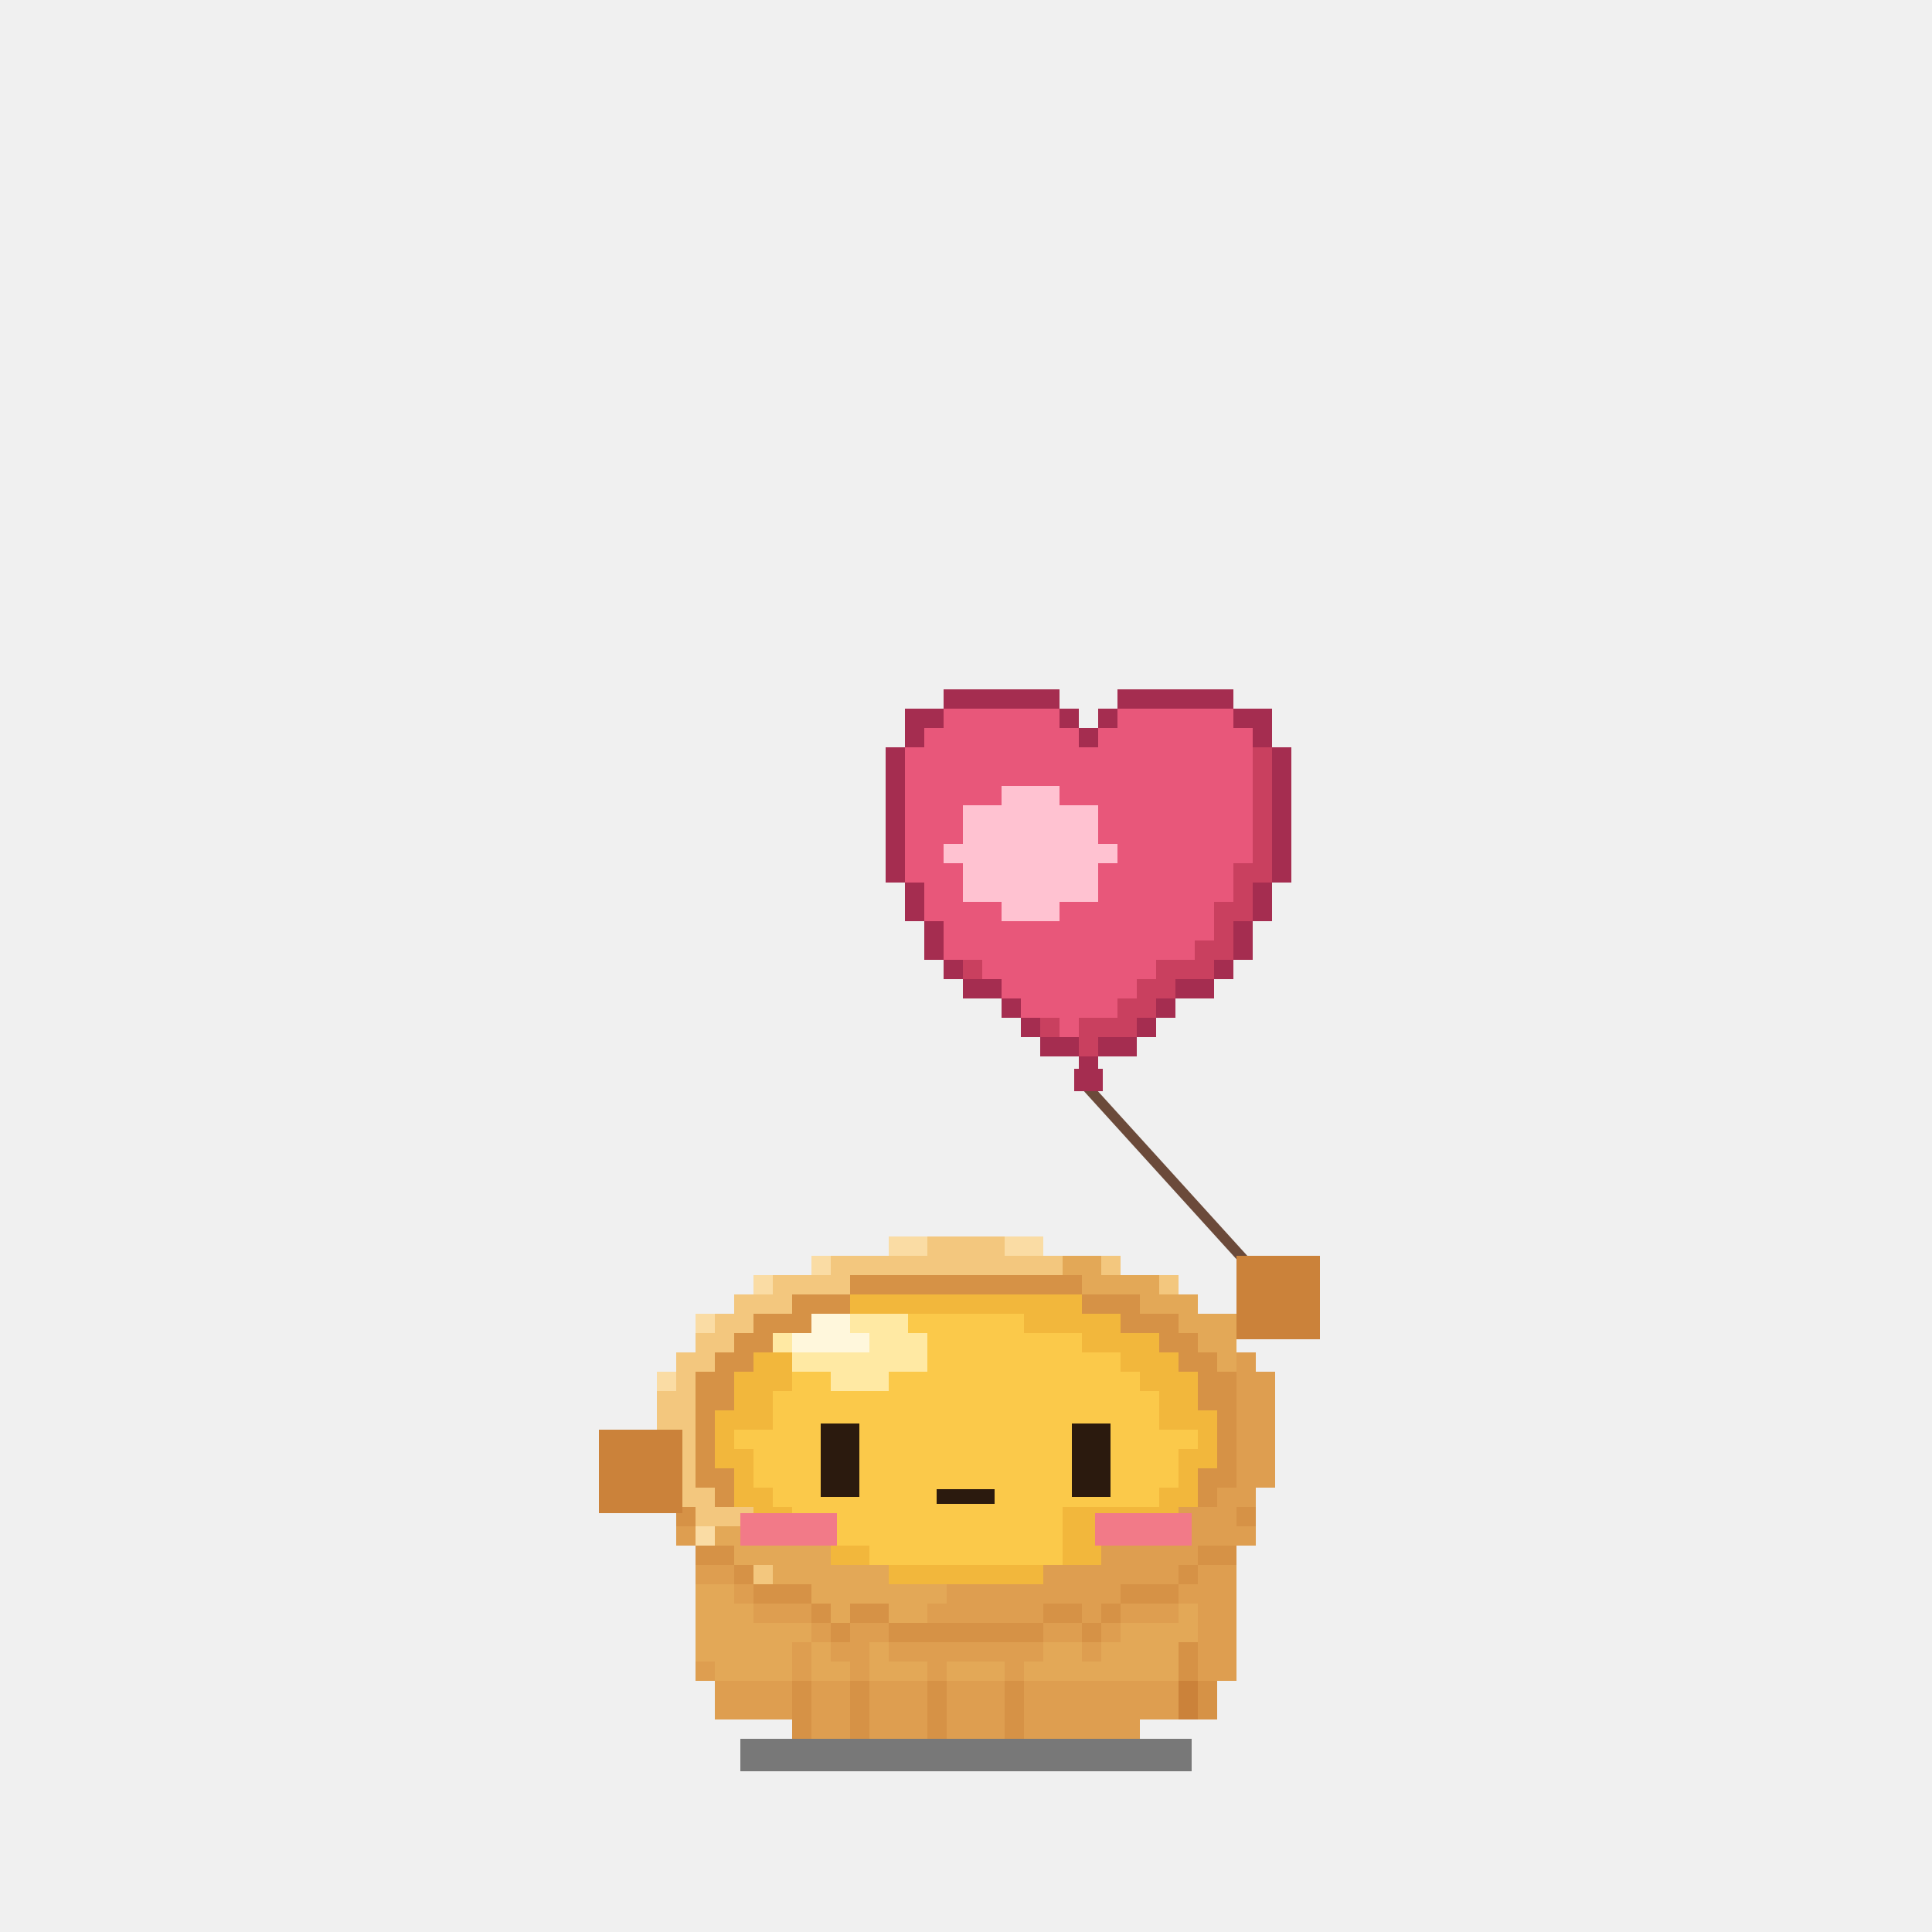
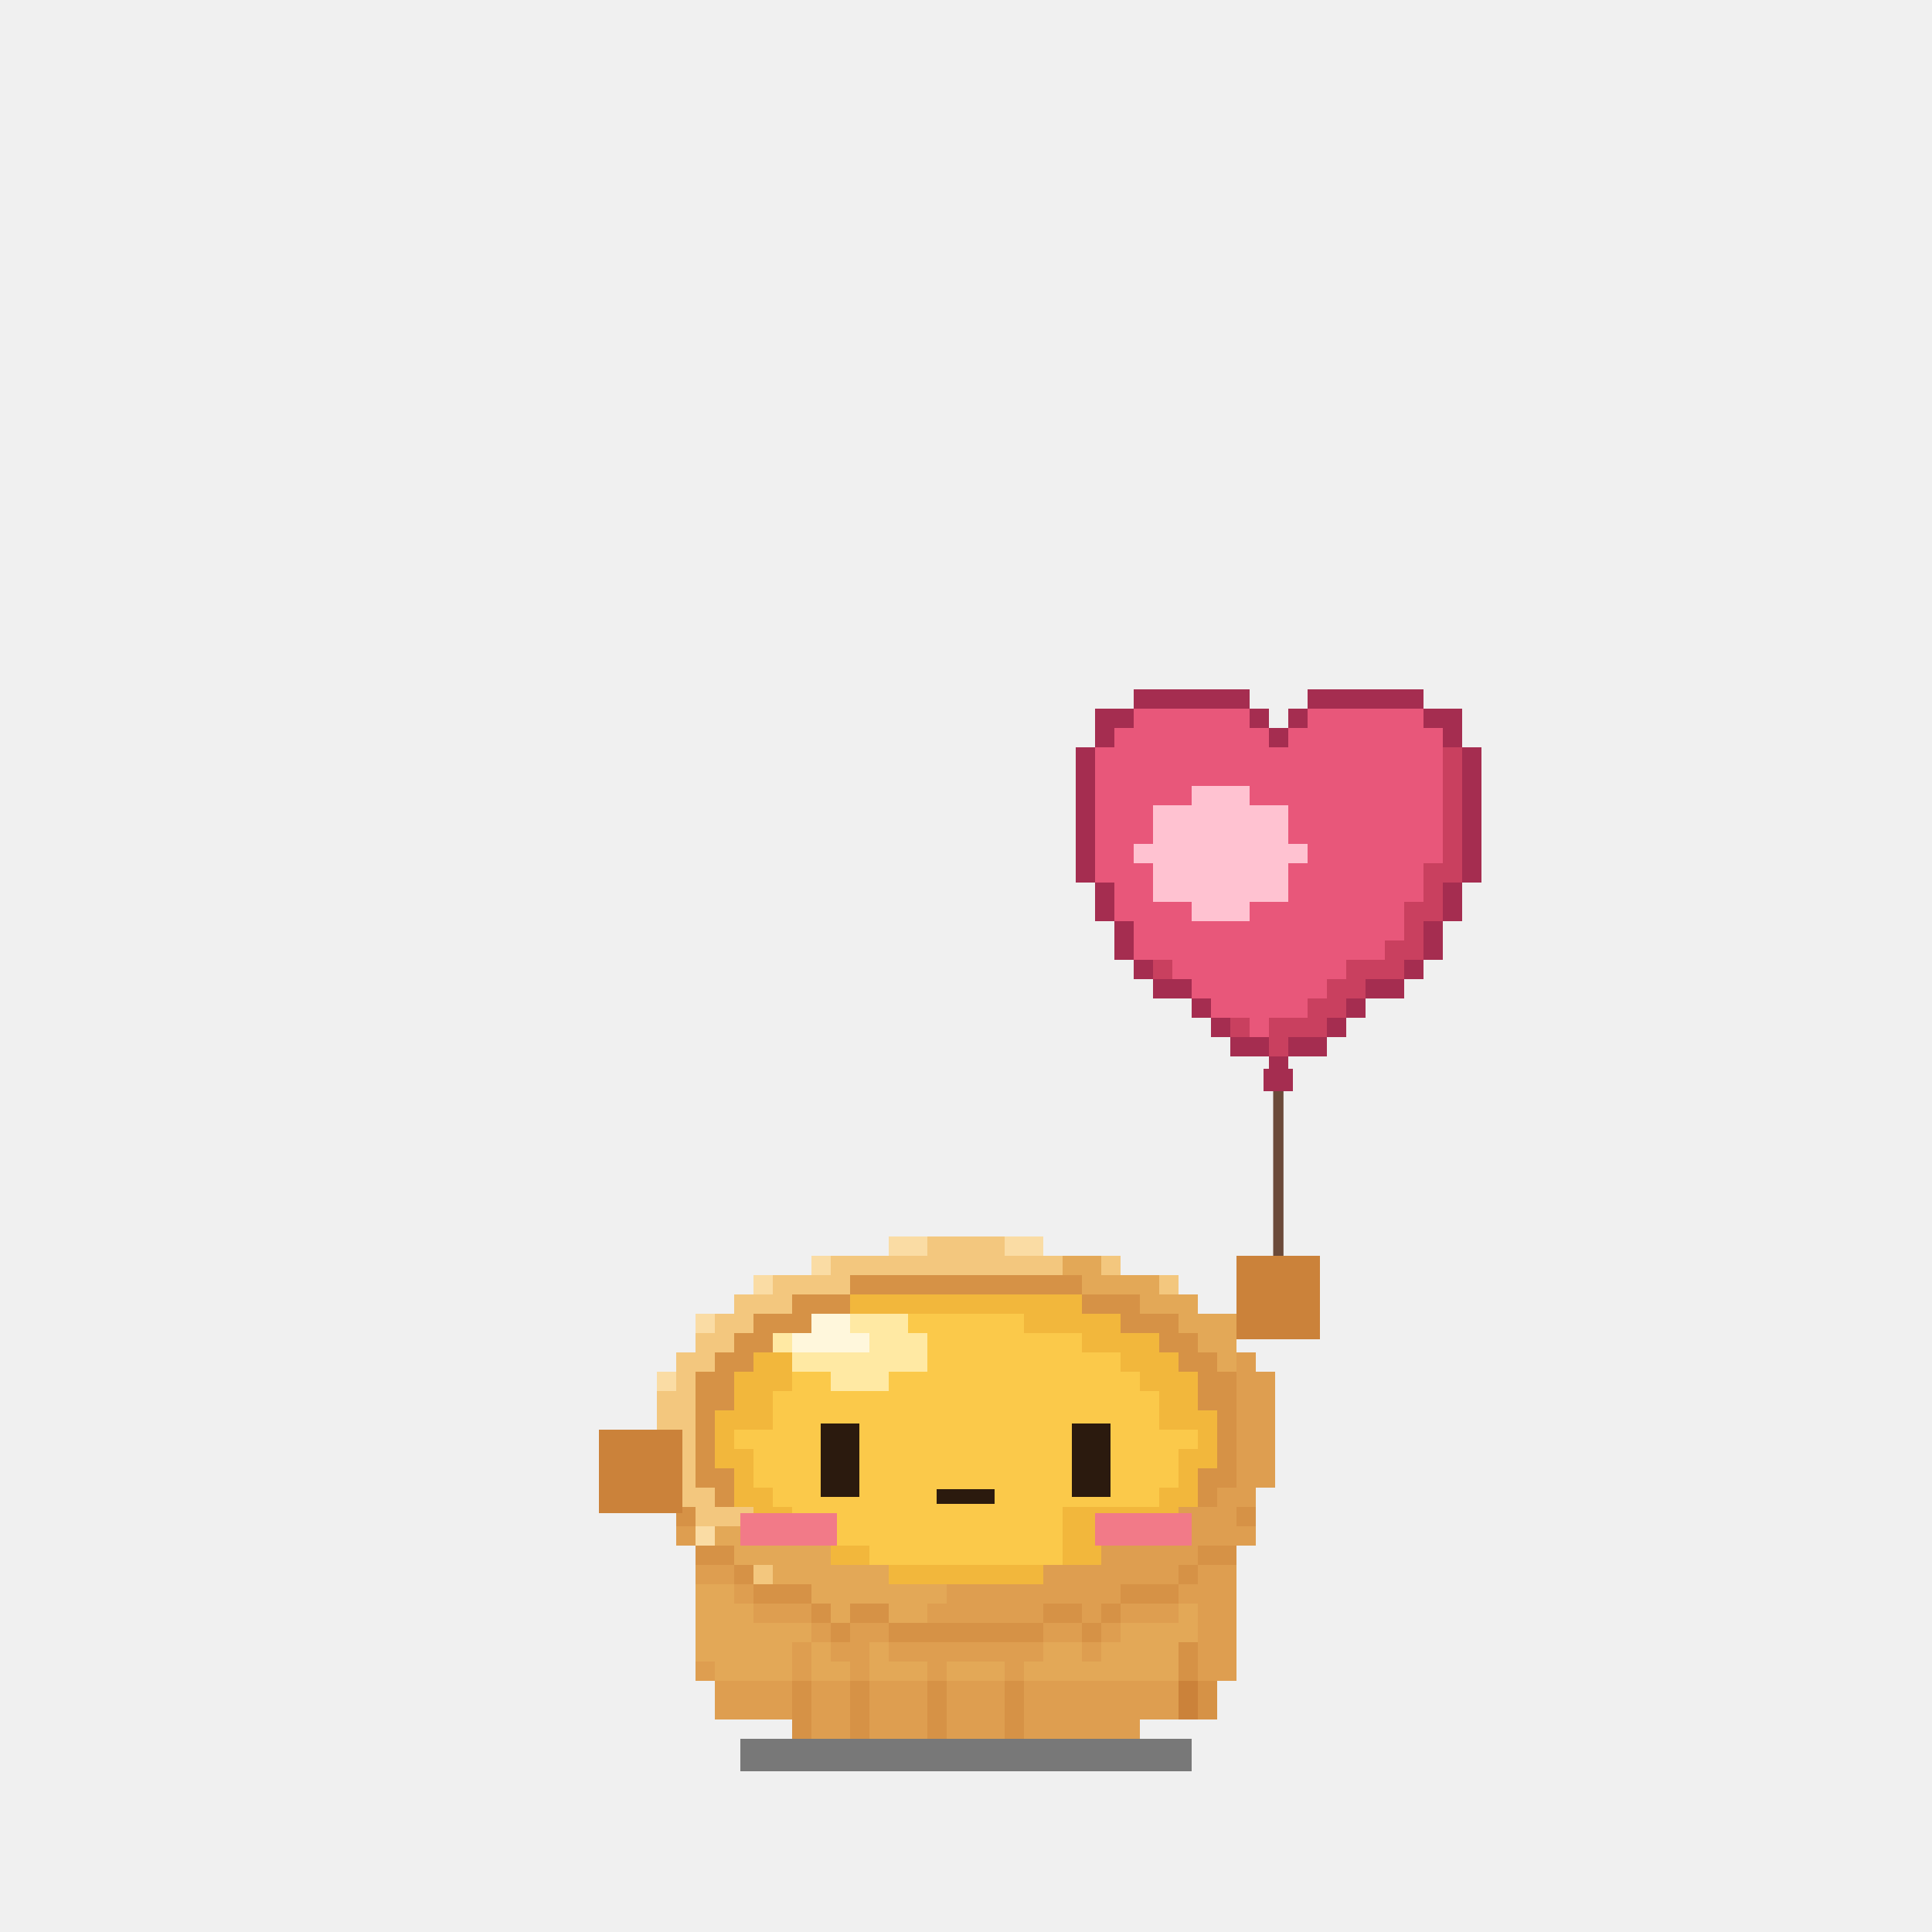
<svg xmlns="http://www.w3.org/2000/svg" viewBox="-20 -34 60 60" width="500" height="500" shape-rendering="crispEdges">
  <defs>
    <style>
      .lift { transform-origin: 10px 20px; animation: bl-lift 2s 0.55s infinite ease-in-out; }
      .squash { transform-origin: 10px 20px; animation: bl-squash 2s 0.55s infinite ease-in-out; }
      .shadow { transform-origin: 10px 20px; animation: bl-shadow 2s 0.55s infinite ease-in-out; }
      .float-up { animation: bl-float 0.55s ease-out both; }
      .hand-up { animation: bl-hand 0.55s ease-out both; }
      .sway { transform-origin: 19.7px 6.3px; animation: bl-sway 2s 0.55s infinite ease-in-out; }
      .wobble { transform-box: fill-box; transform-origin: 50% 70%; animation: bl-wobble 1s 0.55s infinite ease-in-out; }
      .flail { transform-box: fill-box; transform-origin: 100% 50%; animation: bl-flail 1s 0.55s infinite ease-in-out; }
      .effort { opacity: 0; animation: bl-effort 2s 0.55s infinite step-end; }
      .steady { animation: bl-steady 2s 0.55s infinite step-end; }
      .sweat { opacity: 0; animation: bl-sweat 2s 0.55s infinite ease-in; }
      @keyframes bl-float { 0% { transform: translateY(10px); } 75% { transform: translateY(-0.8px); } 100% { transform: translateY(0); } }
      @keyframes bl-hand { 0% { transform: translateY(5px); } 100% { transform: translateY(0); } }
      /* yanked up and toward the balloon, hauled back down; a big tug then a small one each loop */
      @keyframes bl-lift {
      0%, 100% { transform: translate(0, 0) rotate(-3deg); }
      16% { transform: translate(0.6px, -2.8px) rotate(6deg); }
      28% { transform: translate(0.8px, -3.3px) rotate(7deg); }
      44% { transform: translate(0.2px, -0.6px) rotate(1deg); }
      50% { transform: translate(0, 0) rotate(-4deg); }
      68% { transform: translate(0.4px, -1.6px) rotate(4.5deg); }
      82% { transform: translate(0, 0) rotate(-3deg); }
      }
      @keyframes bl-squash {
      0%, 44%, 58%, 80%, 92%, 100% { transform: scale(1, 1); }
      51% { transform: scale(1.08, 0.92); }
      85% { transform: scale(1.05, 0.95); }
      16%, 28% { transform: scale(0.96, 1.04); }
      }
      @keyframes bl-shadow {
      0%, 50%, 82%, 100% { transform: scaleX(1); opacity: 1; }
      28% { transform: scaleX(0.75); opacity: 0.55; }
      68% { transform: scaleX(0.88); opacity: 0.8; }
      }
+       /* the opposite of bl-lift's tilt, plus a small wiggle, so the string stays pointing straight up */
      @keyframes bl-sway {
-       0%, 100% { transform: rotate(-7deg); }
-       22% { transform: rotate(5deg) translateY(-0.6px); }
-       50% { transform: rotate(-9deg); }
-       72% { transform: rotate(3deg) translateY(-0.4px); }
+       0%, 100% { transform: rotate(3deg); }
+       16% { transform: rotate(-7deg); }
+       28% { transform: rotate(-5.5deg); }
+       44% { transform: rotate(-1.8deg); }
+       50% { transform: rotate(5deg); }
+       68% { transform: rotate(-3.5deg); }
+       82% { transform: rotate(4deg); }
      }
      @keyframes bl-wobble { 0%, 100% { transform: scale(1, 1); } 30% { transform: scale(1.04, 0.97); } 65% { transform: scale(0.97, 1.03); } }
      @keyframes bl-flail { 0%, 100% { transform: translateY(-1.5px) rotate(30deg); } 50% { transform: translateY(-0.5px) rotate(-25deg); } }
      @keyframes bl-effort { 0% { opacity: 0; } 8% { opacity: 1; } 46% { opacity: 0; } 60% { opacity: 1; } 82% { opacity: 0; } }
      @keyframes bl-steady { 0% { opacity: 1; } 8% { opacity: 0; } 46% { opacity: 1; } 60% { opacity: 0; } 82% { opacity: 1; } }
      @keyframes bl-sweat {
      0%, 10% { opacity: 0; transform: translate(0, 0); }
      14% { opacity: 1; transform: translate(0, 0); }
      42% { opacity: 0; transform: translate(-0.6px, 1.8px); }
      100% { opacity: 0; transform: translate(-0.6px, 1.8px); }
      }
    </style>
  </defs>
  <g class="shadow">
    <rect x="3" y="20" width="14" height="1" fill="#000" opacity="0.5" />
  </g>
  <g class="lift">
    <g class="squash">
      <g class="float-up">
        <g class="sway">
-           <polyline class="free" points="13.8,-0.2 19.7,6.3" fill="none" stroke="#6B4A3A" stroke-width="0.32" stroke-linecap="round" shape-rendering="geometricPrecision" />
-           <rect class="free" x="13.35" y="-0.8" width="0.9" height="0.7" fill="#A52D50" />
+           <polyline class="free" points="19.7,-0.2 19.7,6.3" fill="none" stroke="#6B4A3A" stroke-width="0.32" stroke-linecap="round" shape-rendering="geometricPrecision" />
+           <rect class="free" x="19.25" y="-0.8" width="0.9" height="0.7" fill="#A52D50" />
          <g class="wobble">
-             <g transform="translate(6.3 -12.6) scale(0.6)">
+             <g transform="translate(12.2 -12.6) scale(0.6)">
              <rect x="5" y="0" width="6" height="1" fill="#A52D50" />
              <rect x="14" y="0" width="6" height="1" fill="#A52D50" />
              <rect x="3" y="1" width="2" height="1" fill="#A52D50" />
              <rect x="5" y="1" width="6" height="1" fill="#E8577A" />
              <rect x="11" y="1" width="1" height="1" fill="#A52D50" />
              <rect x="13" y="1" width="1" height="1" fill="#A52D50" />
              <rect x="14" y="1" width="6" height="1" fill="#E8577A" />
              <rect x="20" y="1" width="2" height="1" fill="#A52D50" />
              <rect x="3" y="2" width="1" height="1" fill="#A52D50" />
              <rect x="4" y="2" width="8" height="1" fill="#E8577A" />
              <rect x="12" y="2" width="1" height="1" fill="#A52D50" />
              <rect x="13" y="2" width="8" height="1" fill="#E8577A" />
              <rect x="21" y="2" width="1" height="1" fill="#A52D50" />
              <rect x="2" y="3" width="1" height="1" fill="#A52D50" />
              <rect x="3" y="3" width="18" height="1" fill="#E8577A" />
              <rect x="21" y="3" width="1" height="1" fill="#C9405F" />
              <rect x="22" y="3" width="1" height="1" fill="#A52D50" />
              <rect x="2" y="4" width="1" height="1" fill="#A52D50" />
              <rect x="3" y="4" width="18" height="1" fill="#E8577A" />
              <rect x="21" y="4" width="1" height="1" fill="#C9405F" />
              <rect x="22" y="4" width="1" height="1" fill="#A52D50" />
              <rect x="2" y="5" width="1" height="1" fill="#A52D50" />
              <rect x="3" y="5" width="5" height="1" fill="#E8577A" />
              <rect x="8" y="5" width="3" height="1" fill="#FFC2D1" />
              <rect x="11" y="5" width="10" height="1" fill="#E8577A" />
              <rect x="21" y="5" width="1" height="1" fill="#C9405F" />
              <rect x="22" y="5" width="1" height="1" fill="#A52D50" />
              <rect x="2" y="6" width="1" height="1" fill="#A52D50" />
              <rect x="3" y="6" width="3" height="1" fill="#E8577A" />
              <rect x="6" y="6" width="7" height="1" fill="#FFC2D1" />
              <rect x="13" y="6" width="8" height="1" fill="#E8577A" />
              <rect x="21" y="6" width="1" height="1" fill="#C9405F" />
              <rect x="22" y="6" width="1" height="1" fill="#A52D50" />
              <rect x="2" y="7" width="1" height="1" fill="#A52D50" />
              <rect x="3" y="7" width="3" height="1" fill="#E8577A" />
              <rect x="6" y="7" width="7" height="1" fill="#FFC2D1" />
              <rect x="13" y="7" width="8" height="1" fill="#E8577A" />
              <rect x="21" y="7" width="1" height="1" fill="#C9405F" />
              <rect x="22" y="7" width="1" height="1" fill="#A52D50" />
              <rect x="2" y="8" width="1" height="1" fill="#A52D50" />
              <rect x="3" y="8" width="2" height="1" fill="#E8577A" />
              <rect x="5" y="8" width="9" height="1" fill="#FFC2D1" />
              <rect x="14" y="8" width="7" height="1" fill="#E8577A" />
              <rect x="21" y="8" width="1" height="1" fill="#C9405F" />
              <rect x="22" y="8" width="1" height="1" fill="#A52D50" />
              <rect x="2" y="9" width="1" height="1" fill="#A52D50" />
              <rect x="3" y="9" width="3" height="1" fill="#E8577A" />
              <rect x="6" y="9" width="7" height="1" fill="#FFC2D1" />
              <rect x="13" y="9" width="7" height="1" fill="#E8577A" />
              <rect x="20" y="9" width="2" height="1" fill="#C9405F" />
              <rect x="22" y="9" width="1" height="1" fill="#A52D50" />
              <rect x="3" y="10" width="1" height="1" fill="#A52D50" />
              <rect x="4" y="10" width="2" height="1" fill="#E8577A" />
              <rect x="6" y="10" width="7" height="1" fill="#FFC2D1" />
              <rect x="13" y="10" width="7" height="1" fill="#E8577A" />
              <rect x="20" y="10" width="1" height="1" fill="#C9405F" />
              <rect x="21" y="10" width="1" height="1" fill="#A52D50" />
              <rect x="3" y="11" width="1" height="1" fill="#A52D50" />
              <rect x="4" y="11" width="4" height="1" fill="#E8577A" />
              <rect x="8" y="11" width="3" height="1" fill="#FFC2D1" />
              <rect x="11" y="11" width="8" height="1" fill="#E8577A" />
              <rect x="19" y="11" width="2" height="1" fill="#C9405F" />
              <rect x="21" y="11" width="1" height="1" fill="#A52D50" />
              <rect x="4" y="12" width="1" height="1" fill="#A52D50" />
              <rect x="5" y="12" width="14" height="1" fill="#E8577A" />
              <rect x="19" y="12" width="1" height="1" fill="#C9405F" />
              <rect x="20" y="12" width="1" height="1" fill="#A52D50" />
              <rect x="4" y="13" width="1" height="1" fill="#A52D50" />
              <rect x="5" y="13" width="13" height="1" fill="#E8577A" />
              <rect x="18" y="13" width="2" height="1" fill="#C9405F" />
              <rect x="20" y="13" width="1" height="1" fill="#A52D50" />
              <rect x="5" y="14" width="1" height="1" fill="#A52D50" />
              <rect x="6" y="14" width="1" height="1" fill="#C9405F" />
              <rect x="7" y="14" width="9" height="1" fill="#E8577A" />
              <rect x="16" y="14" width="3" height="1" fill="#C9405F" />
              <rect x="19" y="14" width="1" height="1" fill="#A52D50" />
              <rect x="6" y="15" width="2" height="1" fill="#A52D50" />
              <rect x="8" y="15" width="7" height="1" fill="#E8577A" />
              <rect x="15" y="15" width="2" height="1" fill="#C9405F" />
              <rect x="17" y="15" width="2" height="1" fill="#A52D50" />
              <rect x="8" y="16" width="1" height="1" fill="#A52D50" />
              <rect x="9" y="16" width="5" height="1" fill="#E8577A" />
              <rect x="14" y="16" width="2" height="1" fill="#C9405F" />
              <rect x="16" y="16" width="1" height="1" fill="#A52D50" />
              <rect x="9" y="17" width="1" height="1" fill="#A52D50" />
              <rect x="10" y="17" width="1" height="1" fill="#C9405F" />
              <rect x="11" y="17" width="1" height="1" fill="#E8577A" />
              <rect x="12" y="17" width="3" height="1" fill="#C9405F" />
              <rect x="15" y="17" width="1" height="1" fill="#A52D50" />
              <rect x="10" y="18" width="2" height="1" fill="#A52D50" />
              <rect x="12" y="18" width="1" height="1" fill="#C9405F" />
              <rect x="13" y="18" width="2" height="1" fill="#A52D50" />
              <rect x="12" y="19" width="1" height="1" fill="#A52D50" />
            </g>
          </g>
        </g>
      </g>
      <g id="tart" transform="translate(0.4 4.4) scale(0.6)">
        <rect x="12" y="0" width="8" height="2" fill="#FADCA4" />
        <rect x="8" y="1" width="16" height="2" fill="#F3C77E" />
        <rect x="5" y="2" width="22" height="2" fill="#D69246" />
        <rect x="4" y="3" width="24" height="2" fill="#F2B73C" />
        <rect x="2" y="4" width="28" height="2" fill="#D69246" />
        <rect x="2" y="5" width="28" height="2" fill="#FBC94A" />
        <rect x="1" y="6" width="30" height="2" fill="#FBC94A" />
        <rect x="0" y="7" width="32" height="2" fill="#FBC94A" />
        <rect x="0" y="8" width="32" height="2" fill="#FBC94A" />
        <rect x="0" y="9" width="32" height="2" fill="#FBC94A" />
        <rect x="0" y="10" width="32" height="2" fill="#FBC94A" />
        <rect x="0" y="11" width="32" height="2" fill="#FBC94A" />
        <rect x="1" y="12" width="30" height="2" fill="#FBC94A" />
        <rect x="1" y="13" width="30" height="2" fill="#FBC94A" />
        <rect x="1" y="14" width="30" height="2" fill="#FBC94A" />
        <rect x="2" y="15" width="28" height="2" fill="#FBC94A" />
        <rect x="2" y="16" width="28" height="2" fill="#FBC94A" />
        <rect x="2" y="17" width="28" height="2" fill="#DE9E50" />
        <rect x="2" y="18" width="28" height="2" fill="#DE9E50" />
        <rect x="2" y="19" width="28" height="2" fill="#DE9E50" />
        <rect x="2" y="20" width="28" height="2" fill="#E3A857" />
        <rect x="2" y="21" width="28" height="2" fill="#DE9E50" />
        <rect x="3" y="22" width="26" height="2" fill="#E3A857" />
        <rect x="3" y="23" width="26" height="2" fill="#DE9E50" />
        <rect x="7" y="24" width="18" height="2" fill="#DE9E50" />
        <rect x="12" y="0" width="8" height="1" fill="#FADCA4" />
        <rect x="8" y="1" width="16" height="1" fill="#F3C77E" />
        <rect x="5" y="2" width="22" height="1" fill="#D69246" />
        <rect x="4" y="3" width="24" height="1" fill="#F2B73C" />
        <rect x="2" y="4" width="28" height="1" fill="#D69246" />
        <rect x="2" y="5" width="28" height="1" fill="#FBC94A" />
        <rect x="1" y="6" width="30" height="1" fill="#FBC94A" />
        <rect x="0" y="7" width="32" height="1" fill="#FBC94A" />
        <rect x="0" y="8" width="32" height="1" fill="#FBC94A" />
        <rect x="0" y="9" width="32" height="1" fill="#FBC94A" />
        <rect x="0" y="10" width="32" height="1" fill="#FBC94A" />
        <rect x="0" y="11" width="32" height="1" fill="#FBC94A" />
        <rect x="0" y="12" width="32" height="1" fill="#FBC94A" />
        <rect x="1" y="13" width="30" height="1" fill="#FBC94A" />
        <rect x="1" y="14" width="30" height="1" fill="#FBC94A" />
        <rect x="1" y="15" width="30" height="1" fill="#FBC94A" />
        <rect x="2" y="16" width="28" height="1" fill="#FBC94A" />
        <rect x="2" y="17" width="28" height="1" fill="#DE9E50" />
        <rect x="2" y="18" width="28" height="1" fill="#DE9E50" />
        <rect x="2" y="19" width="28" height="1" fill="#DE9E50" />
        <rect x="2" y="20" width="28" height="1" fill="#E3A857" />
        <rect x="2" y="21" width="28" height="1" fill="#DE9E50" />
        <rect x="2" y="22" width="28" height="1" fill="#E3A857" />
        <rect x="3" y="23" width="26" height="1" fill="#DE9E50" />
        <rect x="3" y="24" width="26" height="1" fill="#DE9E50" />
        <rect x="7" y="25" width="18" height="1" fill="#DE9E50" />
        <rect x="12" y="0" width="2" height="1" fill="#FADCA4" />
        <rect x="14" y="0" width="4" height="1" fill="#F3C77E" />
        <rect x="18" y="0" width="2" height="1" fill="#FADCA4" />
        <rect x="8" y="1" width="1" height="1" fill="#FADCA4" />
        <rect x="9" y="1" width="12" height="1" fill="#F3C77E" />
        <rect x="21" y="1" width="2" height="1" fill="#E3A857" />
        <rect x="23" y="1" width="1" height="1" fill="#F3C77E" />
        <rect x="5" y="2" width="1" height="1" fill="#FADCA4" />
        <rect x="6" y="2" width="4" height="1" fill="#F3C77E" />
        <rect x="10" y="2" width="12" height="1" fill="#D69246" />
        <rect x="22" y="2" width="4" height="1" fill="#E3A857" />
        <rect x="26" y="2" width="1" height="1" fill="#F3C77E" />
        <rect x="4" y="3" width="3" height="1" fill="#F3C77E" />
        <rect x="7" y="3" width="3" height="1" fill="#D69246" />
        <rect x="10" y="3" width="12" height="1" fill="#F2B73C" />
        <rect x="22" y="3" width="3" height="1" fill="#D69246" />
        <rect x="25" y="3" width="3" height="1" fill="#E3A857" />
        <rect x="2" y="4" width="1" height="1" fill="#FADCA4" />
        <rect x="3" y="4" width="2" height="1" fill="#F3C77E" />
        <rect x="5" y="4" width="3" height="1" fill="#D69246" />
        <rect x="8" y="4" width="2" height="1" fill="#FFF7DC" />
        <rect x="10" y="4" width="3" height="1" fill="#FFE9A3" />
        <rect x="13" y="4" width="6" height="1" fill="#FBC94A" />
        <rect x="19" y="4" width="5" height="1" fill="#F2B73C" />
        <rect x="24" y="4" width="3" height="1" fill="#D69246" />
        <rect x="27" y="4" width="3" height="1" fill="#E3A857" />
        <rect x="2" y="5" width="2" height="1" fill="#F3C77E" />
        <rect x="4" y="5" width="2" height="1" fill="#D69246" />
        <rect x="6" y="5" width="1" height="1" fill="#FFE9A3" />
        <rect x="7" y="5" width="4" height="1" fill="#FFF7DC" />
        <rect x="11" y="5" width="3" height="1" fill="#FFE9A3" />
        <rect x="14" y="5" width="8" height="1" fill="#FBC94A" />
        <rect x="22" y="5" width="4" height="1" fill="#F2B73C" />
        <rect x="26" y="5" width="2" height="1" fill="#D69246" />
        <rect x="28" y="5" width="2" height="1" fill="#E3A857" />
        <rect x="1" y="6" width="2" height="1" fill="#F3C77E" />
        <rect x="3" y="6" width="2" height="1" fill="#D69246" />
        <rect x="5" y="6" width="2" height="1" fill="#F2B73C" />
        <rect x="7" y="6" width="7" height="1" fill="#FFE9A3" />
        <rect x="14" y="6" width="10" height="1" fill="#FBC94A" />
        <rect x="24" y="6" width="3" height="1" fill="#F2B73C" />
        <rect x="27" y="6" width="2" height="1" fill="#D69246" />
        <rect x="29" y="6" width="1" height="1" fill="#E3A857" />
        <rect x="30" y="6" width="1" height="1" fill="#DE9E50" />
        <rect x="0" y="7" width="1" height="1" fill="#FADCA4" />
        <rect x="1" y="7" width="1" height="1" fill="#F3C77E" />
        <rect x="2" y="7" width="2" height="1" fill="#D69246" />
        <rect x="4" y="7" width="3" height="1" fill="#F2B73C" />
        <rect x="7" y="7" width="2" height="1" fill="#FBC94A" />
        <rect x="9" y="7" width="3" height="1" fill="#FFE9A3" />
        <rect x="12" y="7" width="13" height="1" fill="#FBC94A" />
        <rect x="25" y="7" width="3" height="1" fill="#F2B73C" />
        <rect x="28" y="7" width="2" height="1" fill="#D69246" />
        <rect x="30" y="7" width="2" height="1" fill="#DE9E50" />
        <rect x="0" y="8" width="2" height="1" fill="#F3C77E" />
        <rect x="2" y="8" width="2" height="1" fill="#D69246" />
        <rect x="4" y="8" width="2" height="1" fill="#F2B73C" />
        <rect x="6" y="8" width="20" height="1" fill="#FBC94A" />
        <rect x="26" y="8" width="2" height="1" fill="#F2B73C" />
        <rect x="28" y="8" width="2" height="1" fill="#D69246" />
        <rect x="30" y="8" width="2" height="1" fill="#DE9E50" />
        <rect x="0" y="9" width="2" height="1" fill="#F3C77E" />
        <rect x="2" y="9" width="1" height="1" fill="#D69246" />
        <rect x="3" y="9" width="3" height="1" fill="#F2B73C" />
        <rect x="6" y="9" width="20" height="1" fill="#FBC94A" />
        <rect x="26" y="9" width="3" height="1" fill="#F2B73C" />
        <rect x="29" y="9" width="1" height="1" fill="#D69246" />
        <rect x="30" y="9" width="2" height="1" fill="#DE9E50" />
        <rect x="0" y="10" width="2" height="1" fill="#F3C77E" />
        <rect x="2" y="10" width="1" height="1" fill="#D69246" />
        <rect x="3" y="10" width="1" height="1" fill="#F2B73C" />
        <rect x="4" y="10" width="24" height="1" fill="#FBC94A" />
        <rect x="28" y="10" width="1" height="1" fill="#F2B73C" />
        <rect x="29" y="10" width="1" height="1" fill="#D69246" />
        <rect x="30" y="10" width="2" height="1" fill="#DE9E50" />
        <rect x="0" y="11" width="2" height="1" fill="#F3C77E" />
        <rect x="2" y="11" width="1" height="1" fill="#D69246" />
        <rect x="3" y="11" width="2" height="1" fill="#F2B73C" />
        <rect x="5" y="11" width="22" height="1" fill="#FBC94A" />
        <rect x="27" y="11" width="2" height="1" fill="#F2B73C" />
        <rect x="29" y="11" width="1" height="1" fill="#D69246" />
        <rect x="30" y="11" width="2" height="1" fill="#DE9E50" />
        <rect x="0" y="12" width="1" height="1" fill="#FADCA4" />
        <rect x="1" y="12" width="1" height="1" fill="#F3C77E" />
        <rect x="2" y="12" width="2" height="1" fill="#D69246" />
        <rect x="4" y="12" width="1" height="1" fill="#F2B73C" />
        <rect x="5" y="12" width="22" height="1" fill="#FBC94A" />
        <rect x="27" y="12" width="1" height="1" fill="#F2B73C" />
        <rect x="28" y="12" width="2" height="1" fill="#D69246" />
        <rect x="30" y="12" width="2" height="1" fill="#DE9E50" />
        <rect x="1" y="13" width="2" height="1" fill="#F3C77E" />
        <rect x="3" y="13" width="1" height="1" fill="#D69246" />
        <rect x="4" y="13" width="2" height="1" fill="#F2B73C" />
        <rect x="6" y="13" width="20" height="1" fill="#FBC94A" />
        <rect x="26" y="13" width="2" height="1" fill="#F2B73C" />
        <rect x="28" y="13" width="1" height="1" fill="#D69246" />
        <rect x="29" y="13" width="2" height="1" fill="#DE9E50" />
        <rect x="1" y="14" width="1" height="1" fill="#D69246" />
        <rect x="2" y="14" width="3" height="1" fill="#F3C77E" />
        <rect x="5" y="14" width="2" height="1" fill="#F2B73C" />
        <rect x="7" y="14" width="14" height="1" fill="#FBC94A" />
        <rect x="21" y="14" width="6" height="1" fill="#F2B73C" />
        <rect x="27" y="14" width="3" height="1" fill="#DE9E50" />
        <rect x="30" y="14" width="1" height="1" fill="#D69246" />
        <rect x="1" y="15" width="1" height="1" fill="#DE9E50" />
        <rect x="2" y="15" width="1" height="1" fill="#FADCA4" />
        <rect x="3" y="15" width="4" height="1" fill="#E3A857" />
        <rect x="7" y="15" width="2" height="1" fill="#F2B73C" />
        <rect x="9" y="15" width="12" height="1" fill="#FBC94A" />
        <rect x="21" y="15" width="4" height="1" fill="#F2B73C" />
        <rect x="25" y="15" width="6" height="1" fill="#DE9E50" />
        <rect x="2" y="16" width="2" height="1" fill="#D69246" />
        <rect x="4" y="16" width="5" height="1" fill="#E3A857" />
        <rect x="9" y="16" width="2" height="1" fill="#F2B73C" />
        <rect x="11" y="16" width="10" height="1" fill="#FBC94A" />
        <rect x="21" y="16" width="2" height="1" fill="#F2B73C" />
        <rect x="23" y="16" width="5" height="1" fill="#DE9E50" />
        <rect x="28" y="16" width="2" height="1" fill="#D69246" />
        <rect x="2" y="17" width="2" height="1" fill="#DE9E50" />
        <rect x="4" y="17" width="1" height="1" fill="#D69246" />
        <rect x="5" y="17" width="1" height="1" fill="#F3C77E" />
        <rect x="6" y="17" width="6" height="1" fill="#E3A857" />
        <rect x="12" y="17" width="8" height="1" fill="#F2B73C" />
        <rect x="20" y="17" width="7" height="1" fill="#DE9E50" />
        <rect x="27" y="17" width="1" height="1" fill="#D69246" />
        <rect x="28" y="17" width="2" height="1" fill="#DE9E50" />
        <rect x="2" y="18" width="2" height="1" fill="#E3A857" />
        <rect x="4" y="18" width="1" height="1" fill="#DE9E50" />
        <rect x="5" y="18" width="3" height="1" fill="#D69246" />
        <rect x="8" y="18" width="7" height="1" fill="#E3A857" />
        <rect x="15" y="18" width="9" height="1" fill="#DE9E50" />
        <rect x="24" y="18" width="3" height="1" fill="#D69246" />
        <rect x="27" y="18" width="3" height="1" fill="#DE9E50" />
        <rect x="2" y="19" width="3" height="1" fill="#E3A857" />
        <rect x="5" y="19" width="3" height="1" fill="#DE9E50" />
        <rect x="8" y="19" width="1" height="1" fill="#D69246" />
        <rect x="9" y="19" width="1" height="1" fill="#E3A857" />
        <rect x="10" y="19" width="2" height="1" fill="#D69246" />
        <rect x="12" y="19" width="2" height="1" fill="#E3A857" />
        <rect x="14" y="19" width="6" height="1" fill="#DE9E50" />
        <rect x="20" y="19" width="2" height="1" fill="#D69246" />
        <rect x="22" y="19" width="1" height="1" fill="#DE9E50" />
        <rect x="23" y="19" width="1" height="1" fill="#D69246" />
        <rect x="24" y="19" width="3" height="1" fill="#DE9E50" />
        <rect x="27" y="19" width="1" height="1" fill="#E3A857" />
        <rect x="28" y="19" width="2" height="1" fill="#DE9E50" />
        <rect x="2" y="20" width="6" height="1" fill="#E3A857" />
        <rect x="8" y="20" width="1" height="1" fill="#DE9E50" />
        <rect x="9" y="20" width="1" height="1" fill="#D69246" />
        <rect x="10" y="20" width="2" height="1" fill="#DE9E50" />
        <rect x="12" y="20" width="8" height="1" fill="#D69246" />
        <rect x="20" y="20" width="2" height="1" fill="#DE9E50" />
        <rect x="22" y="20" width="1" height="1" fill="#D69246" />
        <rect x="23" y="20" width="1" height="1" fill="#DE9E50" />
        <rect x="24" y="20" width="4" height="1" fill="#E3A857" />
        <rect x="28" y="20" width="2" height="1" fill="#DE9E50" />
        <rect x="2" y="21" width="5" height="1" fill="#E3A857" />
        <rect x="7" y="21" width="1" height="1" fill="#DE9E50" />
        <rect x="8" y="21" width="1" height="1" fill="#E3A857" />
        <rect x="9" y="21" width="2" height="1" fill="#DE9E50" />
        <rect x="11" y="21" width="1" height="1" fill="#E3A857" />
        <rect x="12" y="21" width="8" height="1" fill="#DE9E50" />
        <rect x="20" y="21" width="2" height="1" fill="#E3A857" />
        <rect x="22" y="21" width="1" height="1" fill="#DE9E50" />
        <rect x="23" y="21" width="4" height="1" fill="#E3A857" />
        <rect x="27" y="21" width="1" height="1" fill="#D69246" />
        <rect x="28" y="21" width="2" height="1" fill="#DE9E50" />
        <rect x="2" y="22" width="1" height="1" fill="#DE9E50" />
        <rect x="3" y="22" width="4" height="1" fill="#E3A857" />
        <rect x="7" y="22" width="1" height="1" fill="#DE9E50" />
        <rect x="8" y="22" width="2" height="1" fill="#E3A857" />
        <rect x="10" y="22" width="1" height="1" fill="#DE9E50" />
        <rect x="11" y="22" width="3" height="1" fill="#E3A857" />
        <rect x="14" y="22" width="1" height="1" fill="#DE9E50" />
        <rect x="15" y="22" width="3" height="1" fill="#E3A857" />
        <rect x="18" y="22" width="1" height="1" fill="#DE9E50" />
        <rect x="19" y="22" width="8" height="1" fill="#E3A857" />
        <rect x="27" y="22" width="1" height="1" fill="#D69246" />
        <rect x="28" y="22" width="2" height="1" fill="#DE9E50" />
        <rect x="3" y="23" width="4" height="1" fill="#DE9E50" />
        <rect x="7" y="23" width="1" height="1" fill="#D69246" />
        <rect x="8" y="23" width="2" height="1" fill="#DE9E50" />
        <rect x="10" y="23" width="1" height="1" fill="#D69246" />
        <rect x="11" y="23" width="3" height="1" fill="#DE9E50" />
        <rect x="14" y="23" width="1" height="1" fill="#D69246" />
        <rect x="15" y="23" width="3" height="1" fill="#DE9E50" />
        <rect x="18" y="23" width="1" height="1" fill="#D69246" />
        <rect x="19" y="23" width="8" height="1" fill="#DE9E50" />
        <rect x="27" y="23" width="1" height="1" fill="#CB823A" />
        <rect x="28" y="23" width="1" height="1" fill="#D69246" />
        <rect x="3" y="24" width="4" height="1" fill="#DE9E50" />
        <rect x="7" y="24" width="1" height="1" fill="#D69246" />
        <rect x="8" y="24" width="2" height="1" fill="#DE9E50" />
        <rect x="10" y="24" width="1" height="1" fill="#D69246" />
        <rect x="11" y="24" width="3" height="1" fill="#DE9E50" />
        <rect x="14" y="24" width="1" height="1" fill="#D69246" />
        <rect x="15" y="24" width="3" height="1" fill="#DE9E50" />
        <rect x="18" y="24" width="1" height="1" fill="#D69246" />
        <rect x="19" y="24" width="8" height="1" fill="#DE9E50" />
        <rect x="27" y="24" width="1" height="1" fill="#CB823A" />
        <rect x="28" y="24" width="1" height="1" fill="#D69246" />
        <rect x="7" y="25" width="1" height="1" fill="#D69246" />
        <rect x="8" y="25" width="2" height="1" fill="#DE9E50" />
        <rect x="10" y="25" width="1" height="1" fill="#D69246" />
        <rect x="11" y="25" width="3" height="1" fill="#DE9E50" />
        <rect x="14" y="25" width="1" height="1" fill="#D69246" />
        <rect x="15" y="25" width="3" height="1" fill="#DE9E50" />
        <rect x="18" y="25" width="1" height="1" fill="#D69246" />
        <rect x="19" y="25" width="6" height="1" fill="#DE9E50" />
      </g>
      <rect x="3" y="13" width="3" height="1" fill="#F27A88" />
      <rect x="14" y="13" width="3" height="1" fill="#F27A88" />
      <g class="steady">
        <g fill="#2B1A0E">
          <rect class="free" x="5.5" y="10.2" width="1.2" height="2.3" />
          <rect class="free" x="13.3" y="10.2" width="1.2" height="2.3" />
          <rect class="free" x="9.1" y="12.25" width="1.8" height="0.45" />
        </g>
      </g>
      <g class="effort">
        <g fill="none" stroke="#2B1A0E" stroke-width="0.95" stroke-linecap="round" stroke-linejoin="round" shape-rendering="geometricPrecision">
          <polyline class="free" points="5.13,10.34 6.8,11.35 5.13,12.36" />
          <polyline class="free" points="14.87,10.34 13.2,11.35 14.87,12.36" />
        </g>
        <rect class="free" x="8.9" y="11.95" width="2.2" height="1.05" fill="#FFF8EC" stroke="#2B1A0E" stroke-width="0.28" />
        <rect class="free" x="9.88" y="11.95" width="0.24" height="1.05" fill="#2B1A0E" />
      </g>
      <rect class="free arm-l flail" x="-1.4" y="10.4" width="2.6" height="2.6" fill="#CB823A" />
      <g class="hand-up">
        <rect class="free" x="18.4" y="5" width="2.6" height="2.6" fill="#CB823A" />
      </g>
      <g class="sweat">
        <rect class="free" x="2.2" y="6.6" width="0.7" height="1" rx="0.35" fill="#8EC5F2" />
        <rect class="free" x="2.35" y="6.8" width="0.22" height="0.3" fill="#FFFFFF" />
      </g>
    </g>
  </g>
</svg>
